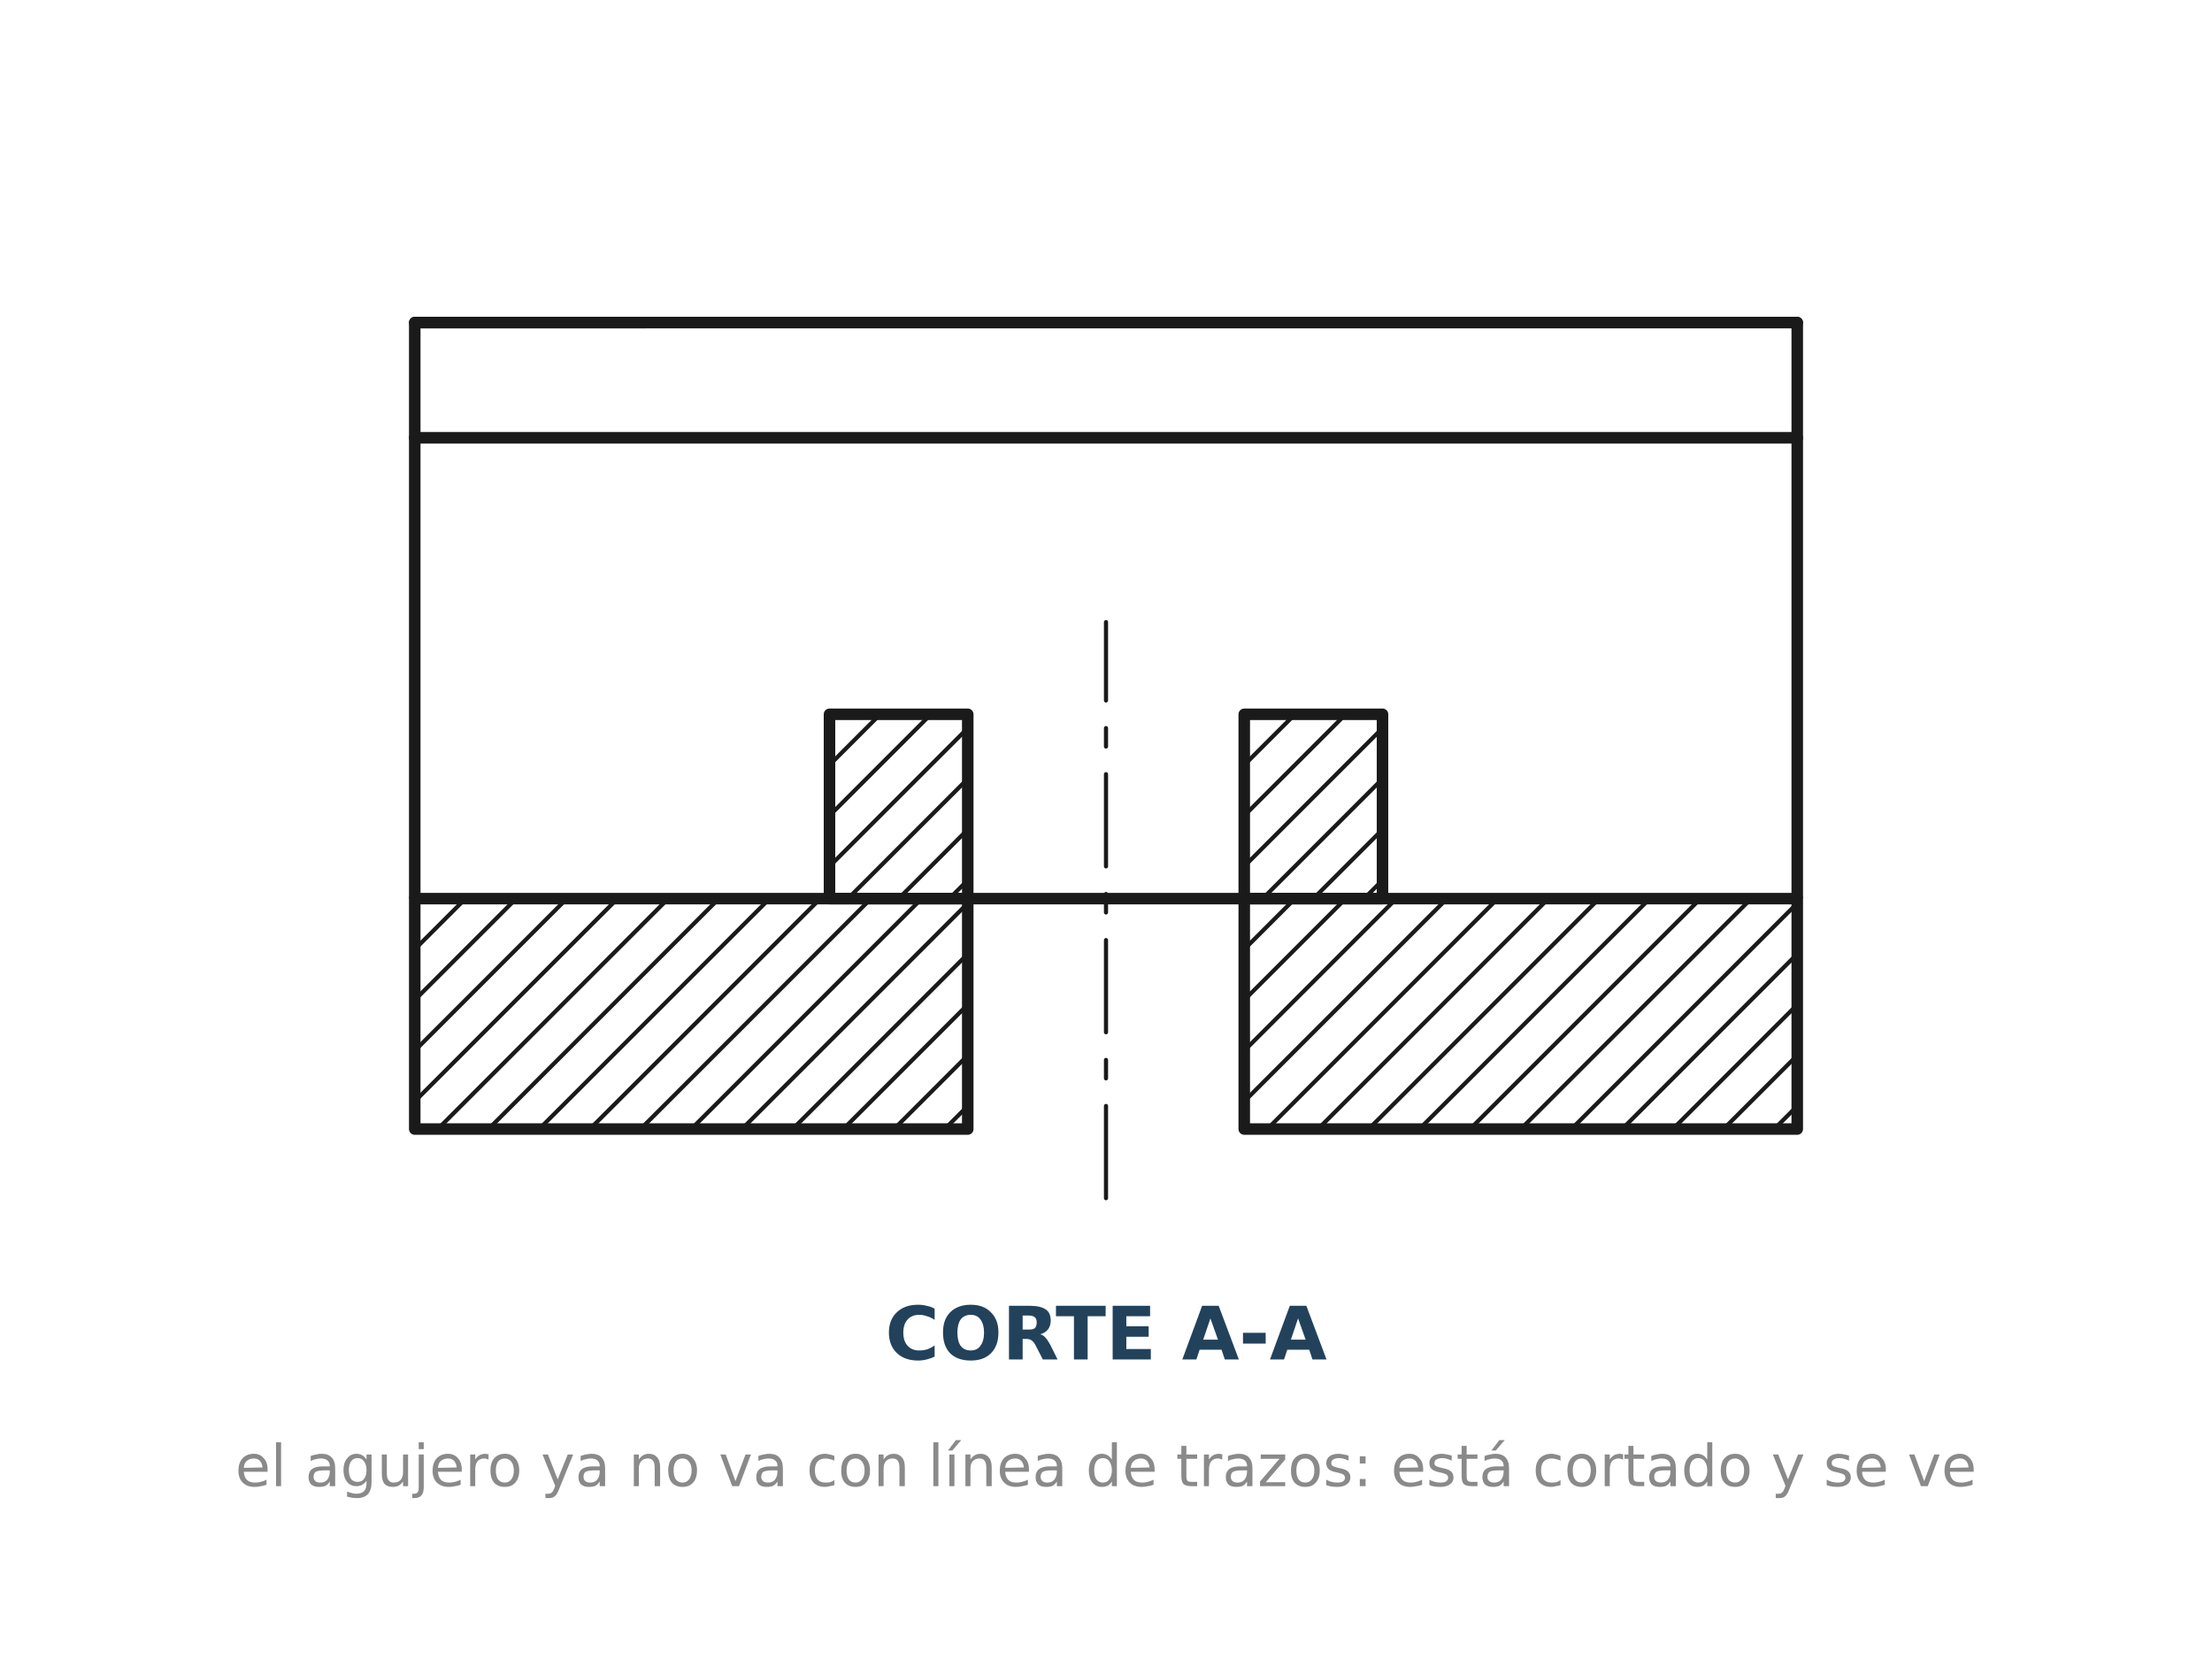
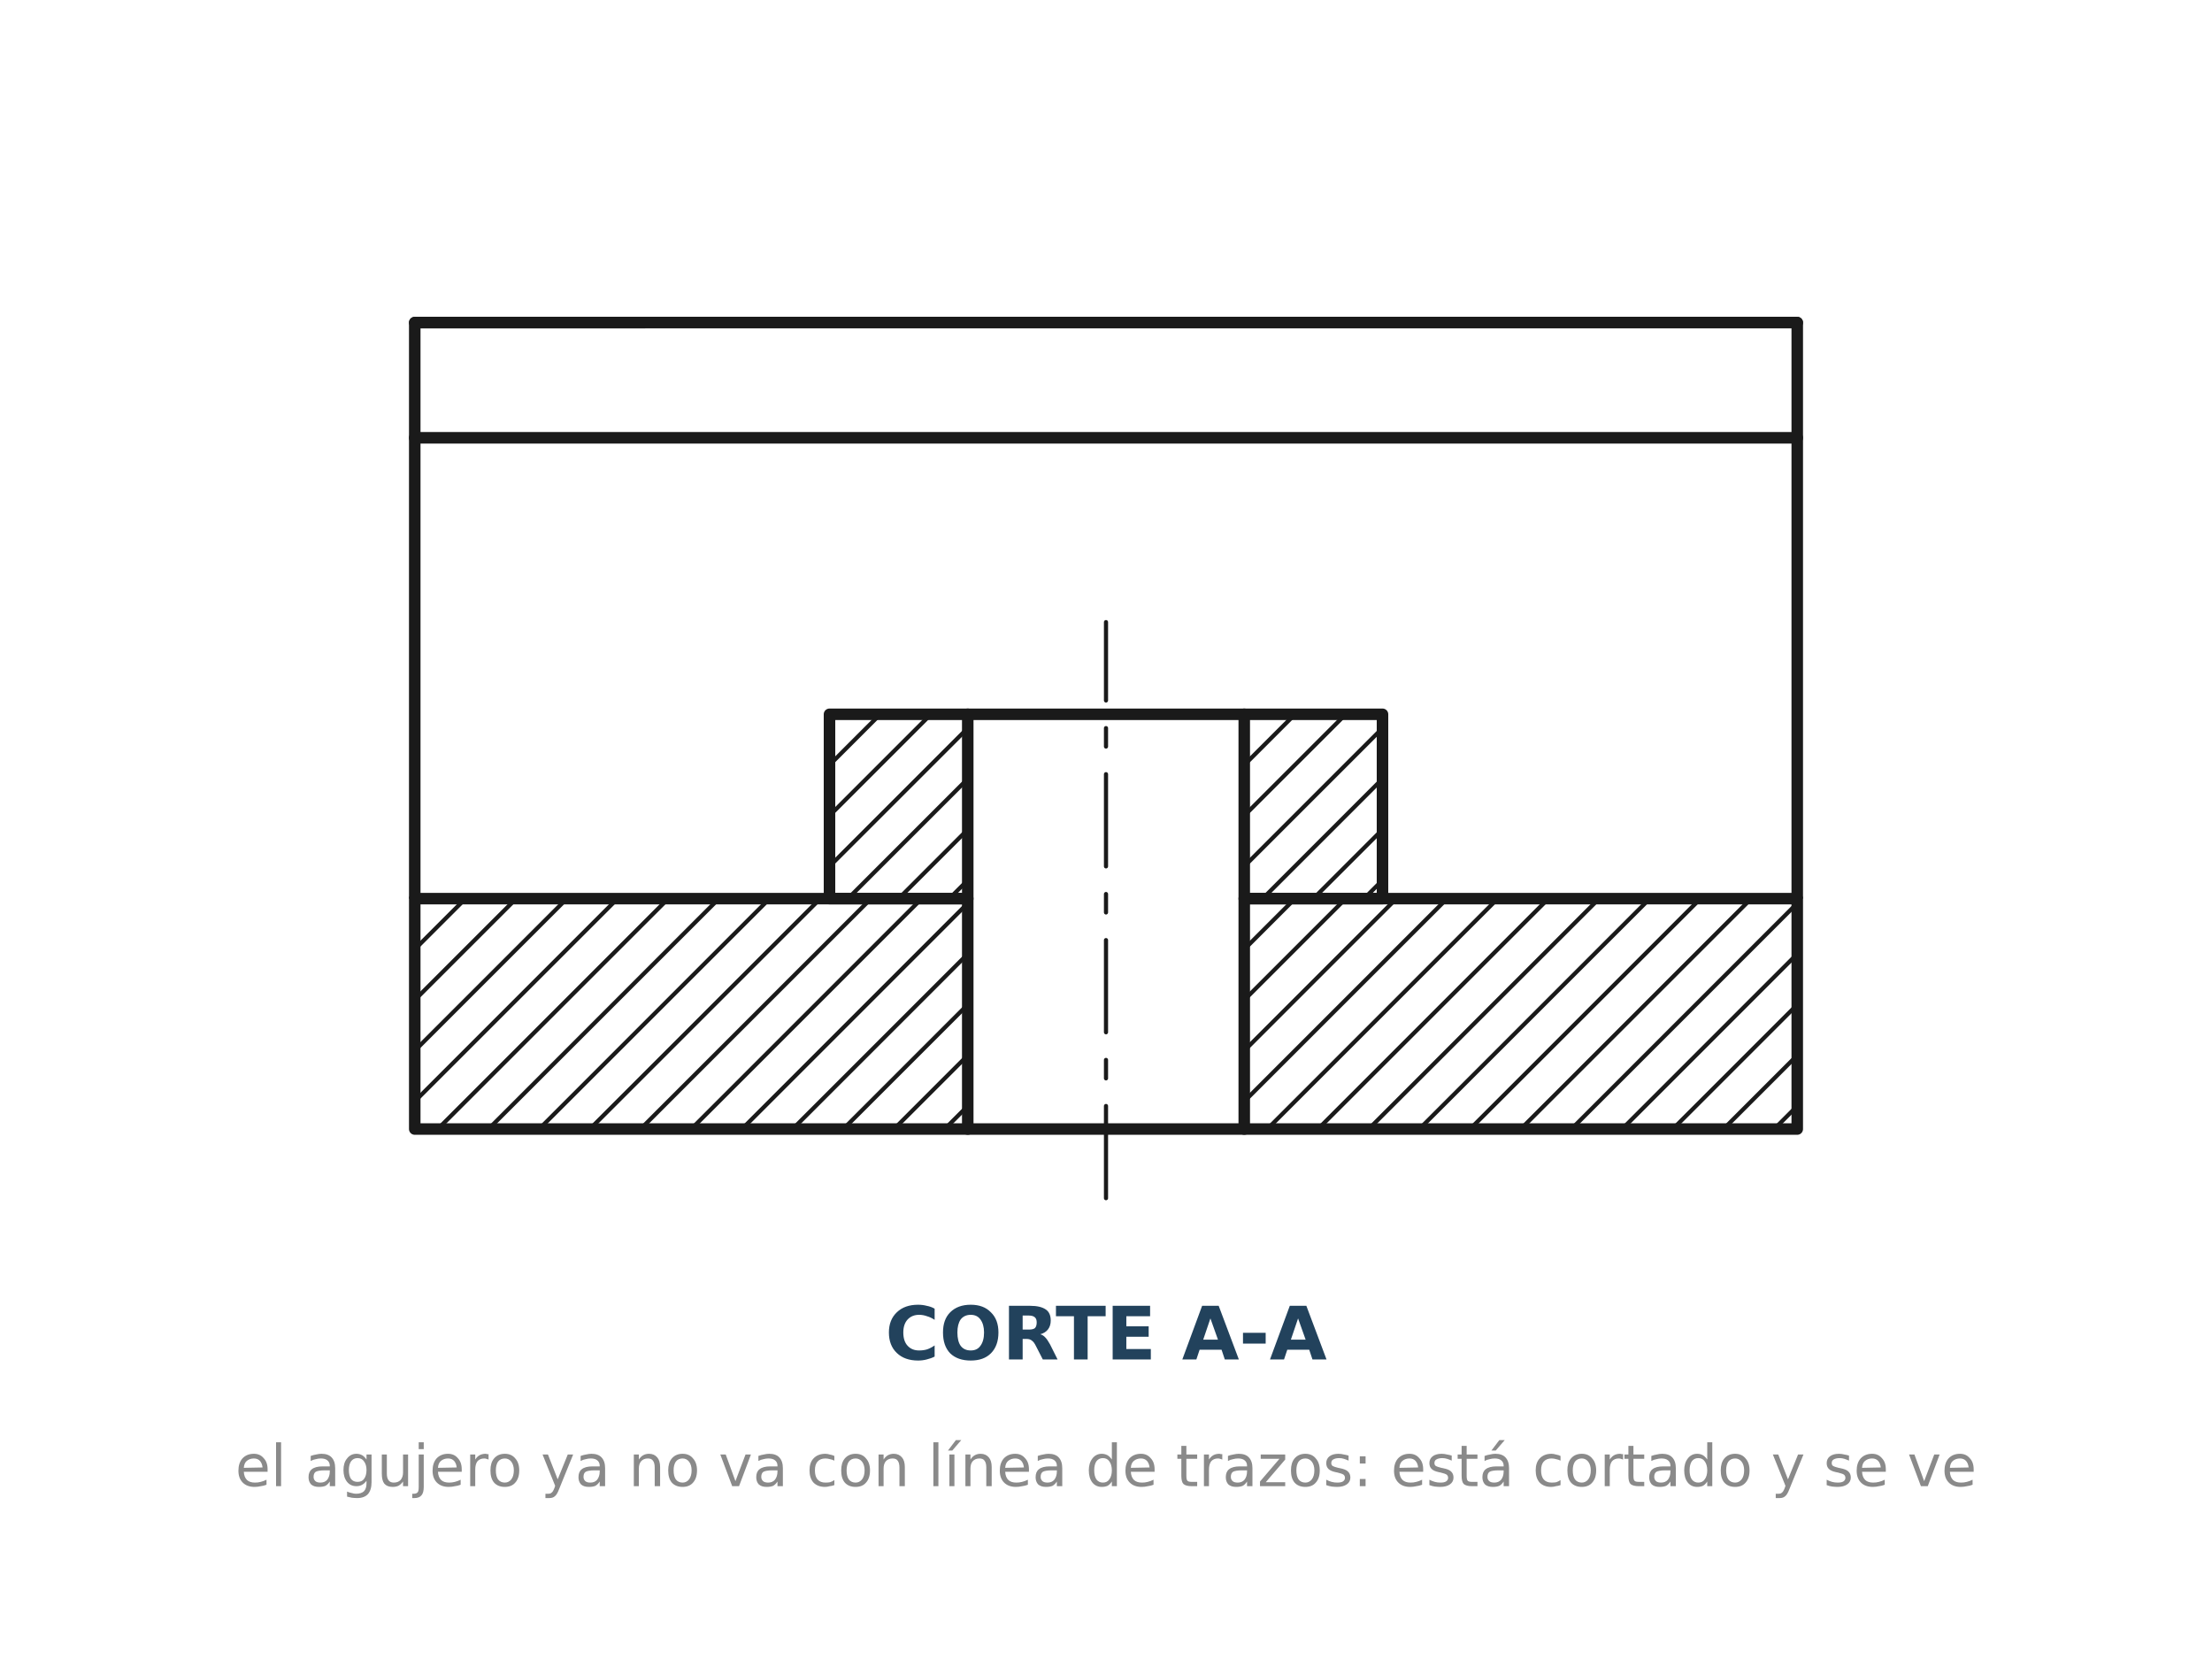
<svg xmlns="http://www.w3.org/2000/svg" width="96mm" height="72mm" viewBox="0 0 96 72">
  <rect x="0" y="0" width="100%" height="100%" fill="#ffffff" />
  <polyline points="18.00,39.00 18.00,14.00 23.00,14.00 28.00,14.00" fill="none" stroke="#1a1a1a" stroke-width="0.5" stroke-linejoin="round" />
  <line x1="18.00" y1="14.00" x2="78.00" y2="14.00" stroke="#1a1a1a" stroke-width="0.5" stroke-linecap="round" />
  <line x1="18.00" y1="19.00" x2="78.00" y2="19.00" stroke="#1a1a1a" stroke-width="0.5" stroke-linecap="round" />
  <polyline points="18.00,14.00 78.00,14.00 78.00,39.00" fill="none" stroke="#1a1a1a" stroke-width="0.5" stroke-linejoin="round" />
  <polygon points="18.00,49.00 18.00,39.00 42.00,39.00 42.00,49.00" fill="none" stroke="#1a1a1a" stroke-width="0.5" stroke-linejoin="round" />
  <clipPath id="ray1">
    <rect x="18.00" y="39.00" width="24.00" height="10.00" />
  </clipPath>
  <g clip-path="url(#ray1)">
    <line x1="8.00" y1="49.00" x2="18.00" y2="39.00" stroke="#1a1a1a" stroke-width="0.18" stroke-linecap="round" />
    <line x1="10.20" y1="49.00" x2="20.20" y2="39.00" stroke="#1a1a1a" stroke-width="0.18" stroke-linecap="round" />
    <line x1="12.40" y1="49.00" x2="22.40" y2="39.00" stroke="#1a1a1a" stroke-width="0.18" stroke-linecap="round" />
    <line x1="14.60" y1="49.00" x2="24.60" y2="39.00" stroke="#1a1a1a" stroke-width="0.18" stroke-linecap="round" />
    <line x1="16.80" y1="49.00" x2="26.80" y2="39.00" stroke="#1a1a1a" stroke-width="0.18" stroke-linecap="round" />
    <line x1="19.00" y1="49.00" x2="29.00" y2="39.00" stroke="#1a1a1a" stroke-width="0.18" stroke-linecap="round" />
    <line x1="21.20" y1="49.00" x2="31.20" y2="39.00" stroke="#1a1a1a" stroke-width="0.18" stroke-linecap="round" />
    <line x1="23.40" y1="49.00" x2="33.40" y2="39.00" stroke="#1a1a1a" stroke-width="0.18" stroke-linecap="round" />
    <line x1="25.60" y1="49.00" x2="35.60" y2="39.00" stroke="#1a1a1a" stroke-width="0.18" stroke-linecap="round" />
    <line x1="27.80" y1="49.00" x2="37.80" y2="39.00" stroke="#1a1a1a" stroke-width="0.18" stroke-linecap="round" />
    <line x1="30.00" y1="49.00" x2="40.00" y2="39.00" stroke="#1a1a1a" stroke-width="0.18" stroke-linecap="round" />
    <line x1="32.20" y1="49.00" x2="42.20" y2="39.00" stroke="#1a1a1a" stroke-width="0.18" stroke-linecap="round" />
    <line x1="34.40" y1="49.00" x2="44.40" y2="39.00" stroke="#1a1a1a" stroke-width="0.18" stroke-linecap="round" />
    <line x1="36.60" y1="49.00" x2="46.60" y2="39.00" stroke="#1a1a1a" stroke-width="0.18" stroke-linecap="round" />
    <line x1="38.80" y1="49.00" x2="48.80" y2="39.00" stroke="#1a1a1a" stroke-width="0.18" stroke-linecap="round" />
    <line x1="41.00" y1="49.00" x2="51.00" y2="39.00" stroke="#1a1a1a" stroke-width="0.18" stroke-linecap="round" />
    <line x1="43.20" y1="49.00" x2="53.20" y2="39.00" stroke="#1a1a1a" stroke-width="0.18" stroke-linecap="round" />
  </g>
  <polygon points="54.00,49.00 54.00,39.00 78.00,39.00 78.00,49.00" fill="none" stroke="#1a1a1a" stroke-width="0.5" stroke-linejoin="round" />
  <clipPath id="ray2">
    <rect x="54.00" y="39.00" width="24.00" height="10.00" />
  </clipPath>
  <g clip-path="url(#ray2)">
    <line x1="44.00" y1="49.00" x2="54.00" y2="39.00" stroke="#1a1a1a" stroke-width="0.18" stroke-linecap="round" />
    <line x1="46.20" y1="49.00" x2="56.20" y2="39.00" stroke="#1a1a1a" stroke-width="0.18" stroke-linecap="round" />
    <line x1="48.40" y1="49.00" x2="58.40" y2="39.00" stroke="#1a1a1a" stroke-width="0.18" stroke-linecap="round" />
    <line x1="50.60" y1="49.00" x2="60.60" y2="39.00" stroke="#1a1a1a" stroke-width="0.18" stroke-linecap="round" />
    <line x1="52.80" y1="49.00" x2="62.80" y2="39.00" stroke="#1a1a1a" stroke-width="0.18" stroke-linecap="round" />
    <line x1="55.00" y1="49.00" x2="65.00" y2="39.00" stroke="#1a1a1a" stroke-width="0.18" stroke-linecap="round" />
    <line x1="57.20" y1="49.00" x2="67.20" y2="39.00" stroke="#1a1a1a" stroke-width="0.18" stroke-linecap="round" />
    <line x1="59.40" y1="49.00" x2="69.40" y2="39.00" stroke="#1a1a1a" stroke-width="0.18" stroke-linecap="round" />
    <line x1="61.60" y1="49.00" x2="71.60" y2="39.00" stroke="#1a1a1a" stroke-width="0.18" stroke-linecap="round" />
    <line x1="63.80" y1="49.00" x2="73.80" y2="39.00" stroke="#1a1a1a" stroke-width="0.18" stroke-linecap="round" />
    <line x1="66.00" y1="49.00" x2="76.00" y2="39.00" stroke="#1a1a1a" stroke-width="0.18" stroke-linecap="round" />
    <line x1="68.20" y1="49.00" x2="78.20" y2="39.00" stroke="#1a1a1a" stroke-width="0.18" stroke-linecap="round" />
    <line x1="70.40" y1="49.00" x2="80.40" y2="39.00" stroke="#1a1a1a" stroke-width="0.18" stroke-linecap="round" />
    <line x1="72.60" y1="49.00" x2="82.60" y2="39.00" stroke="#1a1a1a" stroke-width="0.18" stroke-linecap="round" />
    <line x1="74.80" y1="49.00" x2="84.80" y2="39.00" stroke="#1a1a1a" stroke-width="0.18" stroke-linecap="round" />
    <line x1="77.00" y1="49.00" x2="87.00" y2="39.00" stroke="#1a1a1a" stroke-width="0.18" stroke-linecap="round" />
    <line x1="79.20" y1="49.00" x2="89.20" y2="39.00" stroke="#1a1a1a" stroke-width="0.18" stroke-linecap="round" />
  </g>
  <polygon points="36.00,39.00 36.00,31.00 42.00,31.00 42.00,39.00" fill="none" stroke="#1a1a1a" stroke-width="0.5" stroke-linejoin="round" />
  <clipPath id="ray3">
    <rect x="36.00" y="31.00" width="6.00" height="8.00" />
  </clipPath>
  <g clip-path="url(#ray3)">
    <line x1="28.00" y1="39.00" x2="36.00" y2="31.00" stroke="#1a1a1a" stroke-width="0.18" stroke-linecap="round" />
    <line x1="30.20" y1="39.00" x2="38.20" y2="31.00" stroke="#1a1a1a" stroke-width="0.18" stroke-linecap="round" />
    <line x1="32.40" y1="39.00" x2="40.40" y2="31.00" stroke="#1a1a1a" stroke-width="0.18" stroke-linecap="round" />
    <line x1="34.60" y1="39.00" x2="42.60" y2="31.00" stroke="#1a1a1a" stroke-width="0.18" stroke-linecap="round" />
    <line x1="36.80" y1="39.00" x2="44.80" y2="31.00" stroke="#1a1a1a" stroke-width="0.18" stroke-linecap="round" />
    <line x1="39.00" y1="39.00" x2="47.00" y2="31.00" stroke="#1a1a1a" stroke-width="0.18" stroke-linecap="round" />
    <line x1="41.20" y1="39.00" x2="49.20" y2="31.00" stroke="#1a1a1a" stroke-width="0.18" stroke-linecap="round" />
    <line x1="43.40" y1="39.00" x2="51.40" y2="31.00" stroke="#1a1a1a" stroke-width="0.18" stroke-linecap="round" />
  </g>
  <polygon points="54.00,39.00 54.00,31.00 60.00,31.00 60.00,39.00" fill="none" stroke="#1a1a1a" stroke-width="0.5" stroke-linejoin="round" />
  <clipPath id="ray4">
    <rect x="54.00" y="31.00" width="6.00" height="8.00" />
  </clipPath>
  <g clip-path="url(#ray4)">
    <line x1="46.00" y1="39.00" x2="54.00" y2="31.00" stroke="#1a1a1a" stroke-width="0.18" stroke-linecap="round" />
    <line x1="48.20" y1="39.00" x2="56.20" y2="31.00" stroke="#1a1a1a" stroke-width="0.18" stroke-linecap="round" />
    <line x1="50.40" y1="39.00" x2="58.40" y2="31.00" stroke="#1a1a1a" stroke-width="0.18" stroke-linecap="round" />
    <line x1="52.60" y1="39.00" x2="60.60" y2="31.00" stroke="#1a1a1a" stroke-width="0.18" stroke-linecap="round" />
    <line x1="54.80" y1="39.00" x2="62.80" y2="31.00" stroke="#1a1a1a" stroke-width="0.18" stroke-linecap="round" />
    <line x1="57.00" y1="39.00" x2="65.00" y2="31.00" stroke="#1a1a1a" stroke-width="0.18" stroke-linecap="round" />
    <line x1="59.20" y1="39.00" x2="67.20" y2="31.00" stroke="#1a1a1a" stroke-width="0.18" stroke-linecap="round" />
    <line x1="61.40" y1="39.00" x2="69.40" y2="31.00" stroke="#1a1a1a" stroke-width="0.18" stroke-linecap="round" />
  </g>
-   <line x1="42.00" y1="39.00" x2="54.00" y2="39.00" stroke="#1a1a1a" stroke-width="0.5" stroke-linecap="round" />
+   <line x1="42.00" y1="31.00" x2="54.00" y2="31.00" stroke="#1a1a1a" stroke-width="0.5" stroke-linecap="round" />
+   <line x1="42.00" y1="49.00" x2="54.00" y2="49.00" stroke="#1a1a1a" stroke-width="0.5" stroke-linecap="round" />
  <line x1="48.00" y1="52.00" x2="48.00" y2="27.00" stroke="#1a1a1a" stroke-width="0.18" stroke-linecap="round" stroke-dasharray="4,1.2,0.8,1.2" />
  <text x="48.00" y="59.00" font-family="Verdana, 'DejaVu Sans', Arial, sans-serif" font-size="3.2" font-weight="bold" fill="#22425c" text-anchor="middle">CORTE A-A</text>
  <text x="48.00" y="64.50" font-family="Verdana, 'DejaVu Sans', Arial, sans-serif" font-size="2.5" font-weight="normal" fill="#8a8a8a" text-anchor="middle">el agujero ya no va con línea de trazos: está cortado y se ve</text>
</svg>
